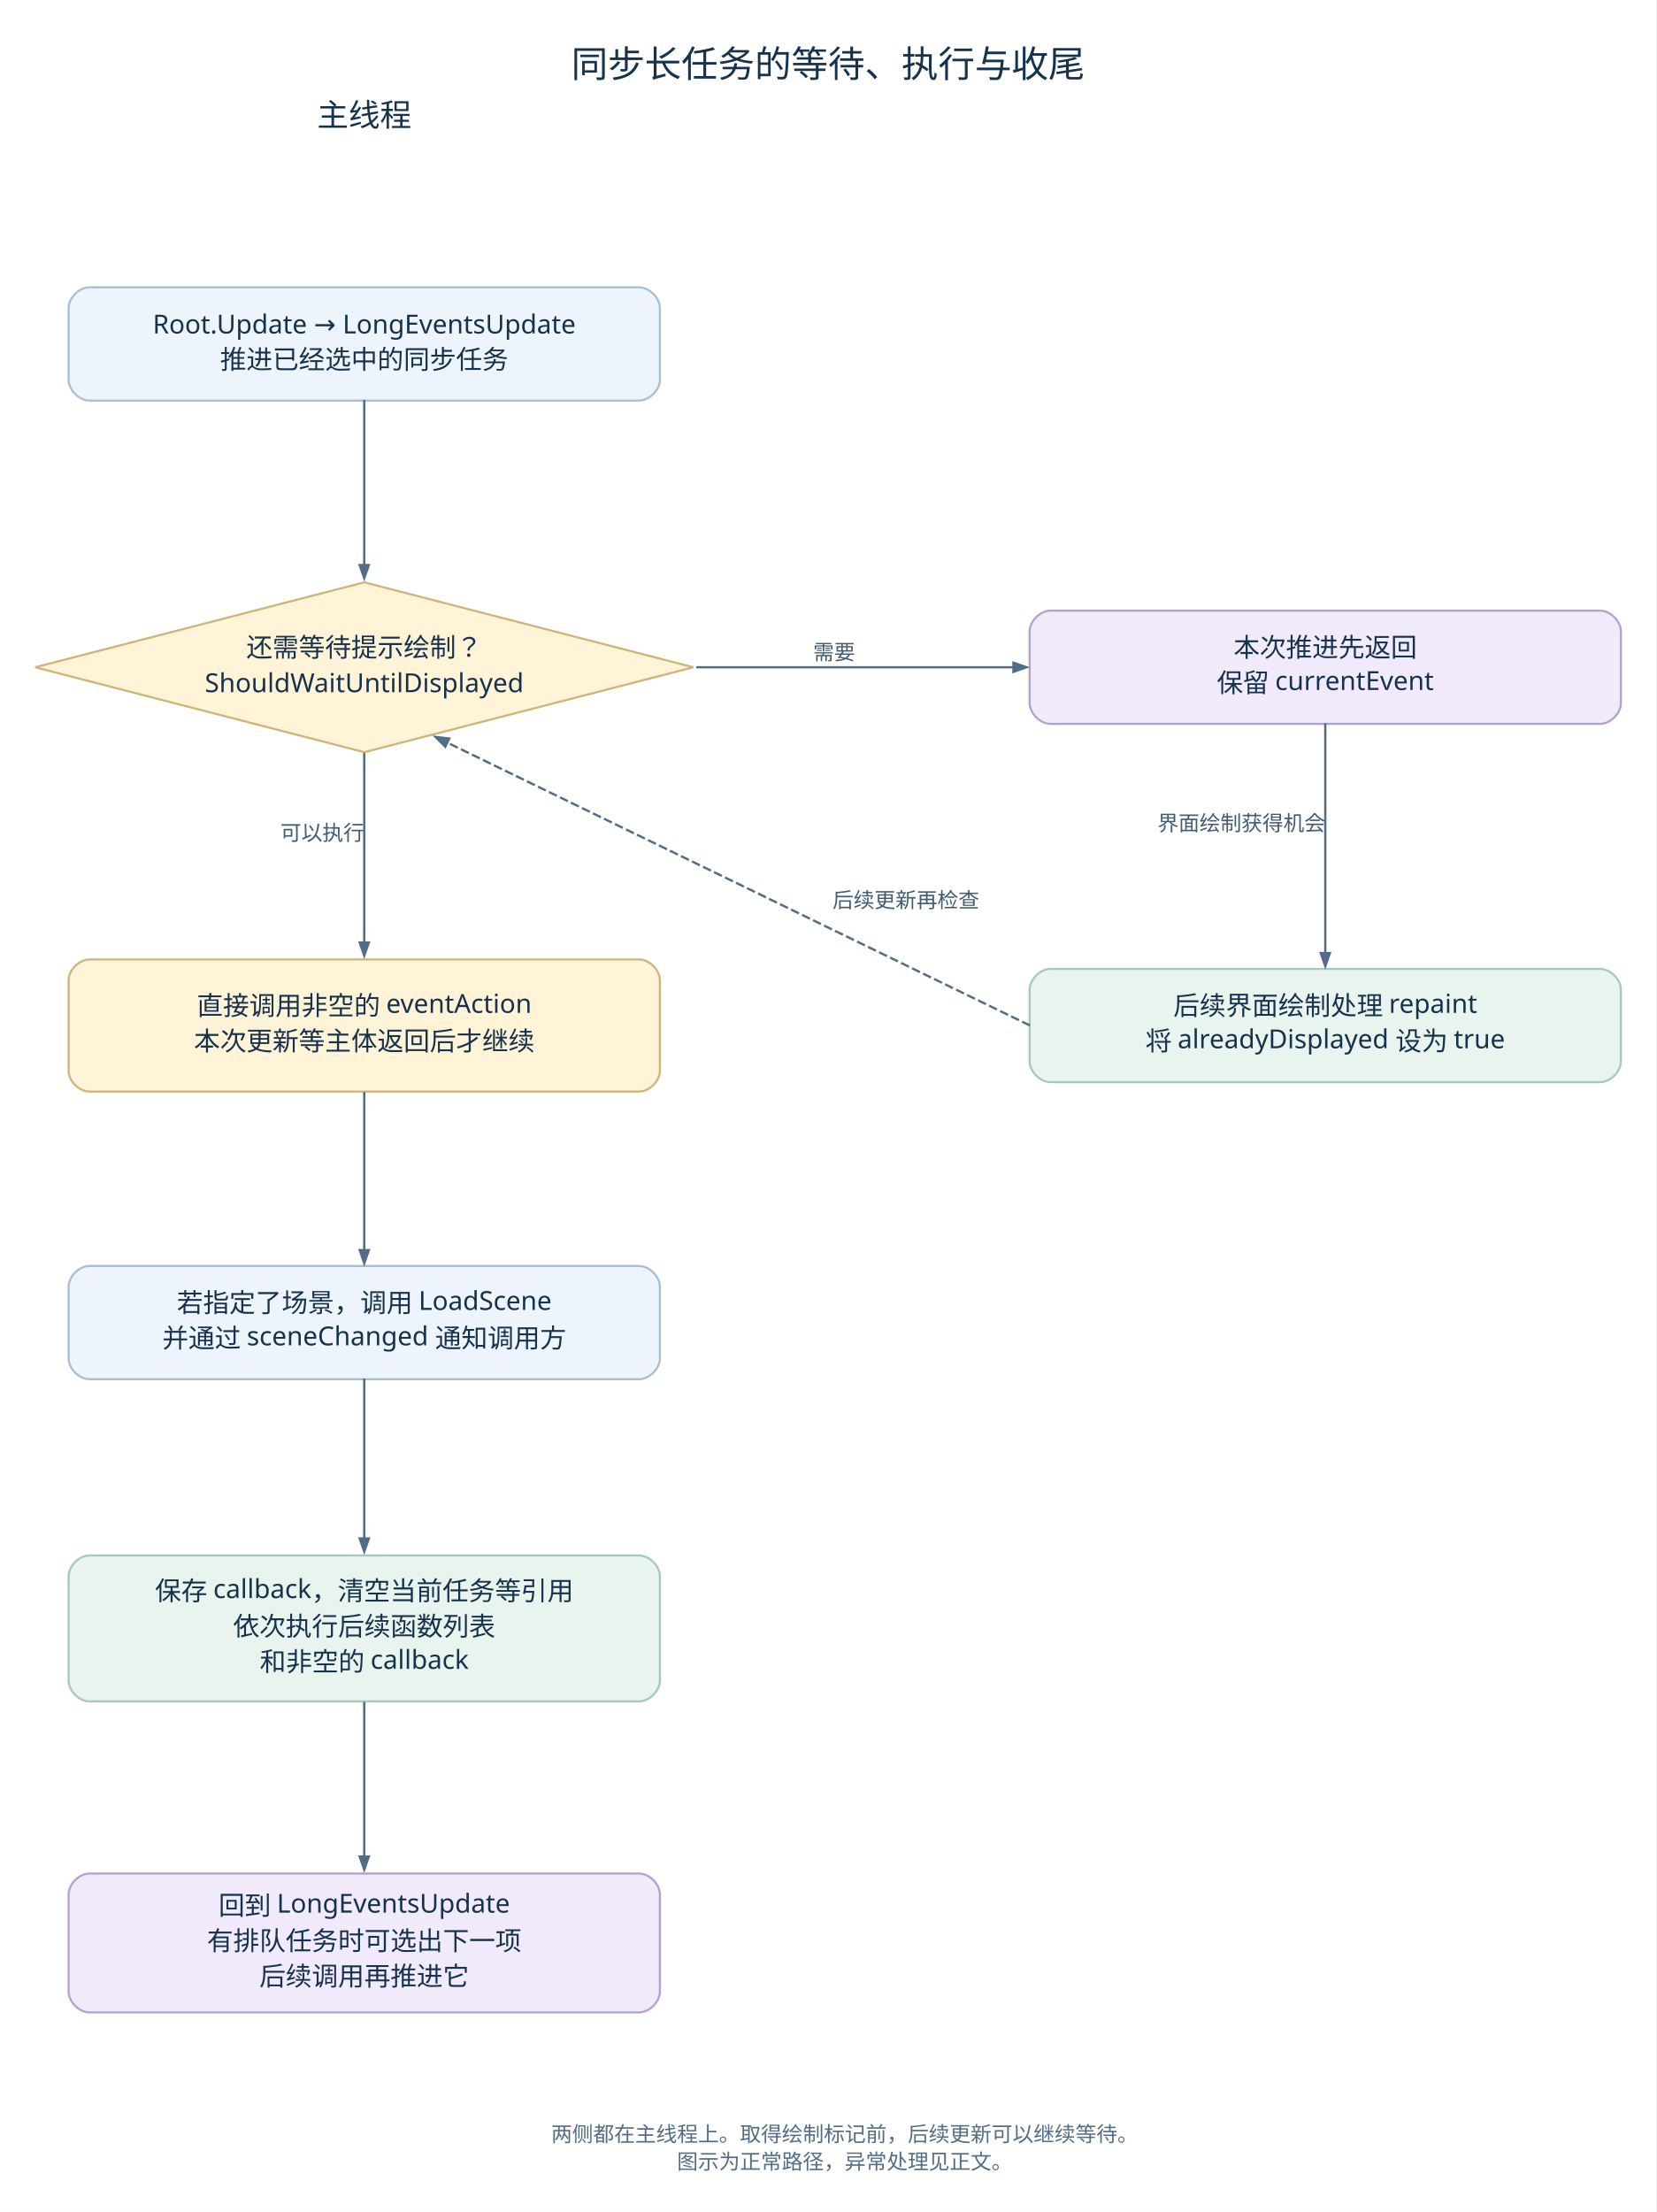
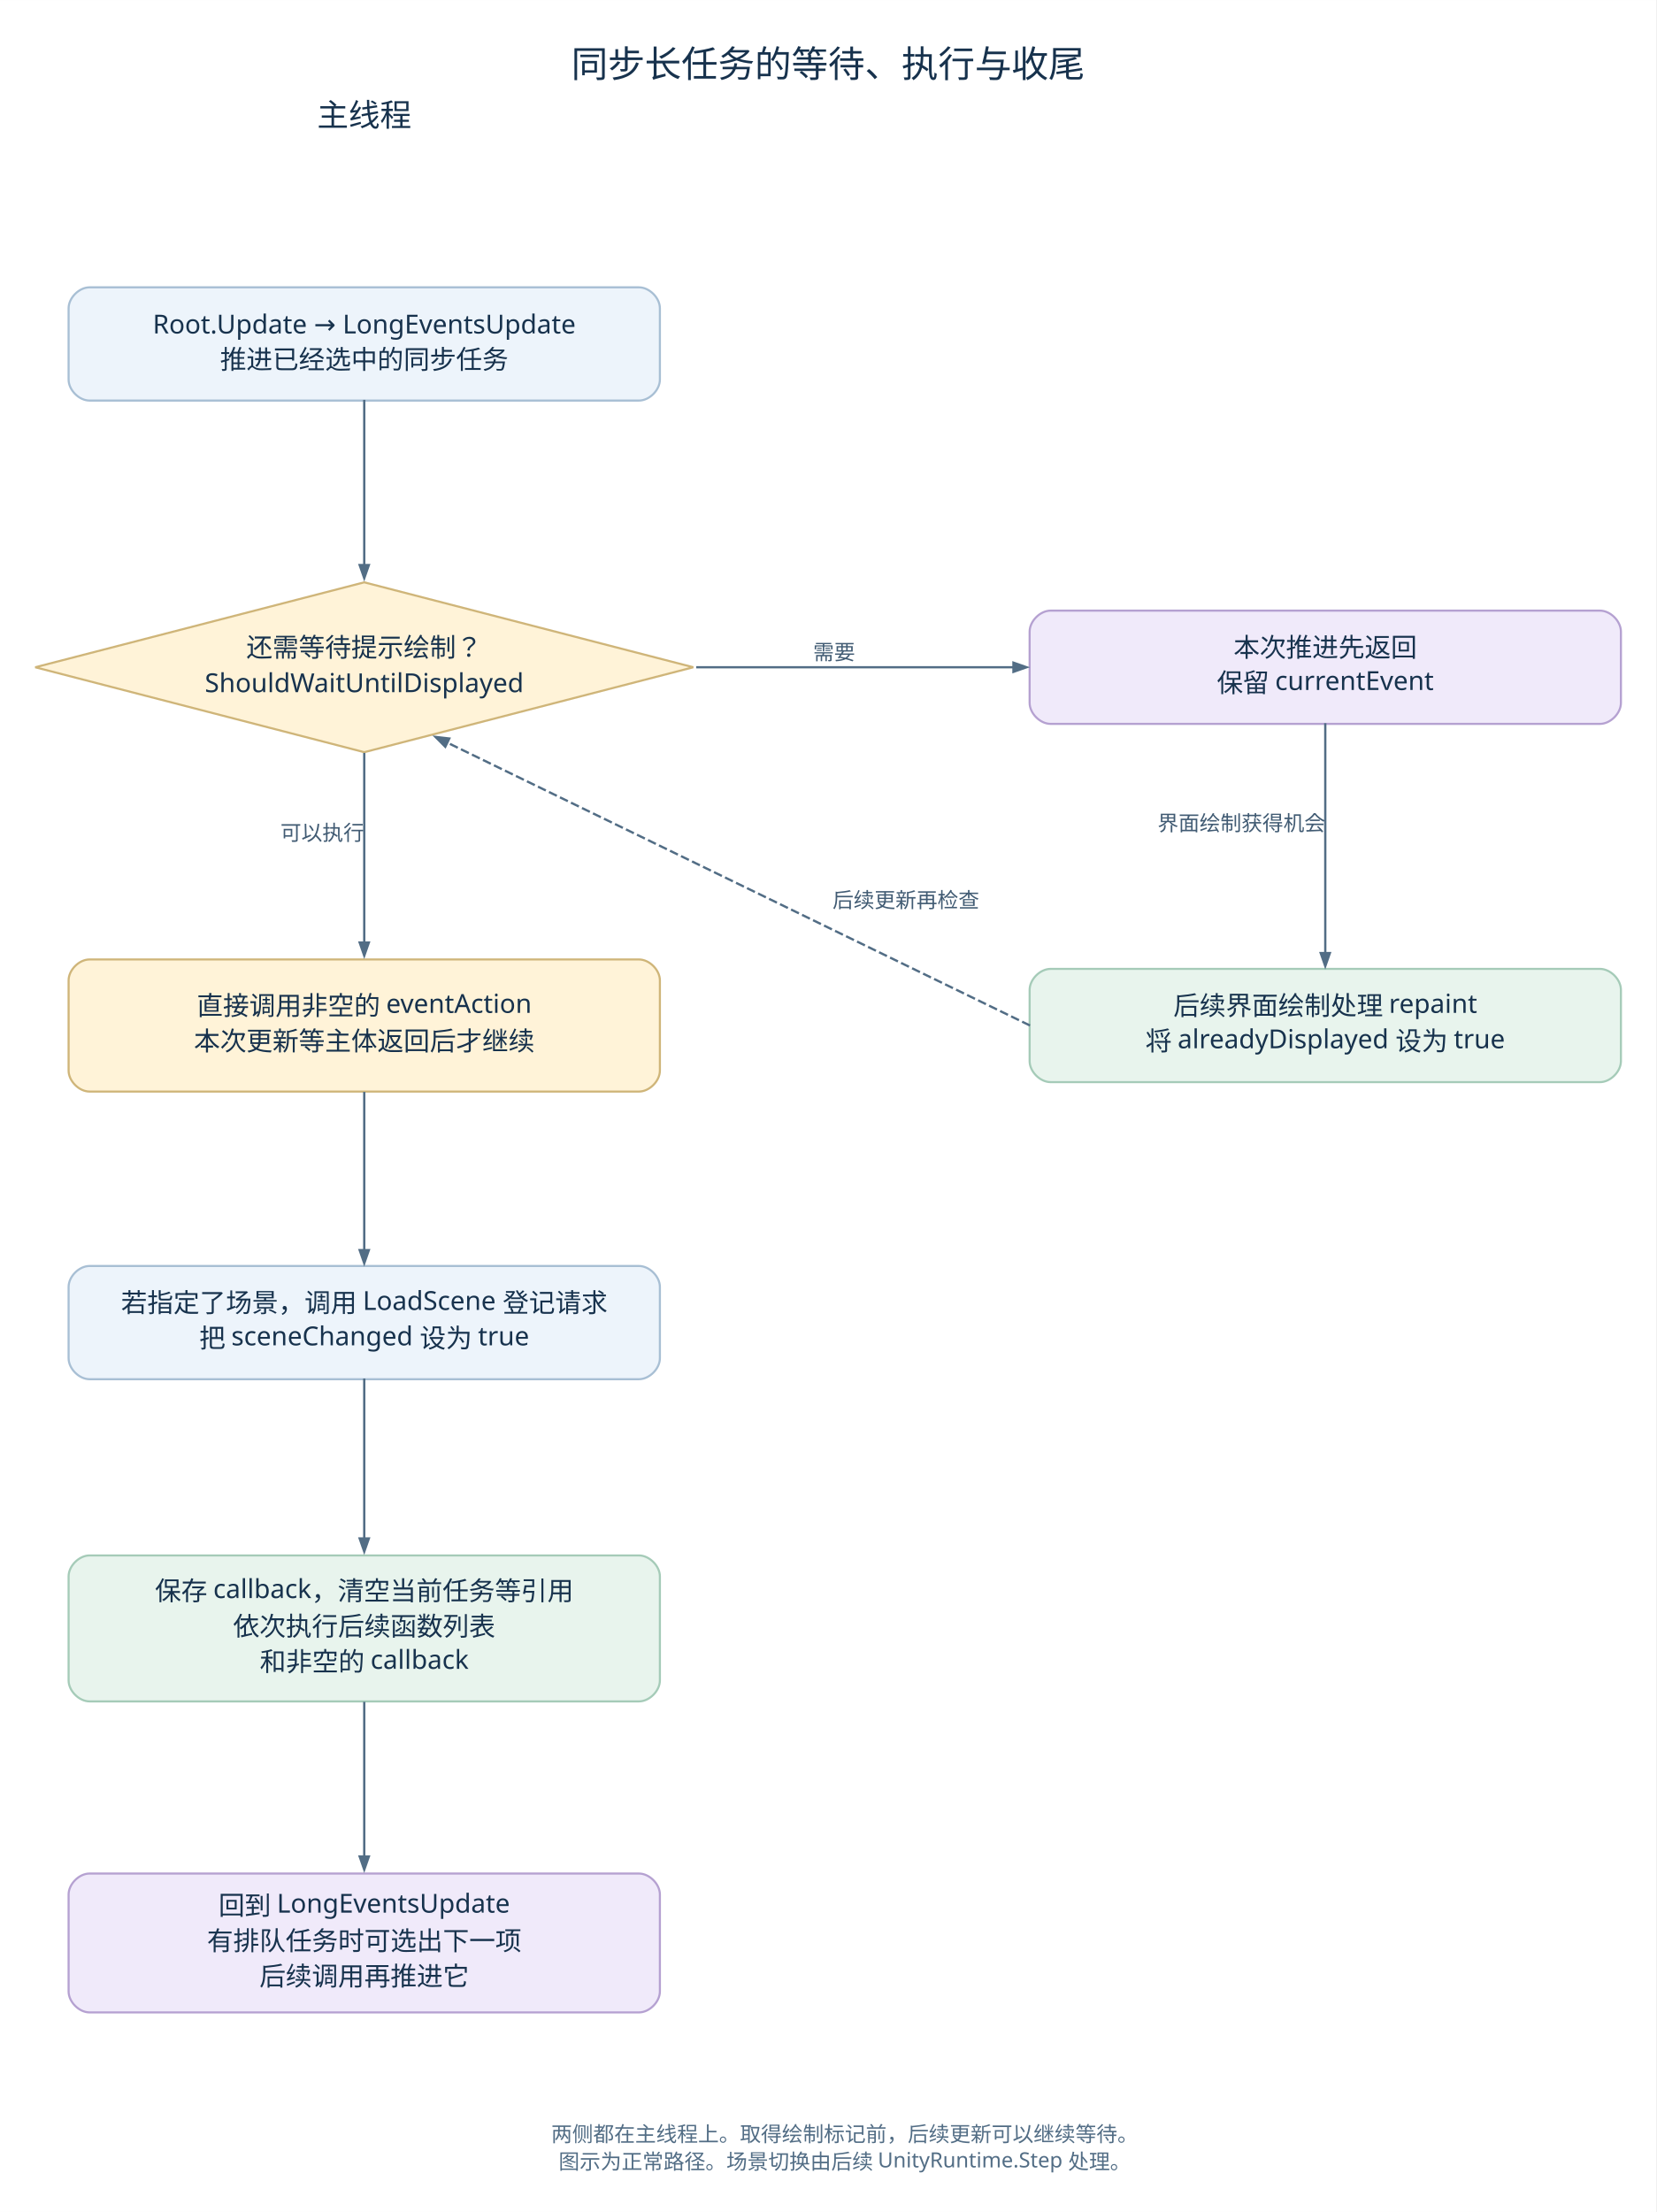
<svg xmlns="http://www.w3.org/2000/svg" width="948pt" height="1266pt" viewBox="0.00 0.00 947.82 1265.70">
  <g id="graph0" class="graph" transform="scale(1 1) rotate(0) translate(20.16 1245.54)">
    <polygon fill="white" stroke="none" points="-20.16,20.16 -20.16,-1245.54 927.66,-1245.54 927.66,20.16 -20.16,20.16" />
    <text text-anchor="middle" x="453.75" y="-1201.42" font-family="Microsoft YaHei" font-size="21.00" fill="#17324d">同步长任务的等待、执行与收尾</text>
    <g id="node1" class="node">
      <text text-anchor="middle" x="188.3" y="-1173.28" font-family="Microsoft YaHei" font-size="18.00" fill="#17324d">主线程</text>
    </g>
    <g id="node2" class="node">
      <path fill="#edf4fb" stroke="#a8bfd4" stroke-width="1.2" d="M345.5,-1081.15C345.5,-1081.15 31.1,-1081.15 31.1,-1081.15 25.1,-1081.15 19.1,-1075.15 19.1,-1069.15 19.1,-1069.15 19.1,-1028.35 19.1,-1028.35 19.1,-1022.35 25.1,-1016.35 31.1,-1016.35 31.1,-1016.35 345.5,-1016.35 345.5,-1016.35 351.5,-1016.35 357.5,-1022.35 357.5,-1028.35 357.5,-1028.35 357.5,-1069.15 357.5,-1069.15 357.5,-1075.15 351.5,-1081.15 345.5,-1081.15" />
      <text text-anchor="middle" x="188.3" y="-1054.75" font-family="Microsoft YaHei" font-size="15.00" fill="#17324d">Root.Update → LongEventsUpdate</text>
      <text text-anchor="middle" x="188.3" y="-1034.5" font-family="Microsoft YaHei" font-size="15.00" fill="#17324d">推进已经选中的同步任务</text>
    </g>
    <g id="node3" class="node">
      <polygon fill="#fff3d8" stroke="#cfb579" stroke-width="1.2" points="188.3,-912.35 0,-863.75 188.3,-815.15 376.61,-863.75 188.3,-912.35" />
      <text text-anchor="middle" x="188.3" y="-869.75" font-family="Microsoft YaHei" font-size="15.00" fill="#17324d">还需等待提示绘制？</text>
      <text text-anchor="middle" x="188.3" y="-849.5" font-family="Microsoft YaHei" font-size="15.00" fill="#17324d">ShouldWaitUntilDisplayed</text>
    </g>
    <g id="edge1" class="edge">
      <path fill="none" stroke="#526d85" stroke-width="1.3" d="M188.3,-1016.75C188.3,-1016.75 188.3,-947.43 188.3,-921.98" />
      <polygon fill="#526d85" stroke="#526d85" stroke-width="1.3" points="190.93,-922.22 188.3,-914.72 185.68,-922.22 190.93,-922.22" />
    </g>
    <g id="node4" class="node">
      <path fill="#f0eafa" stroke="#b5a1d1" stroke-width="1.2" d="M895.5,-896.15C895.5,-896.15 581.1,-896.15 581.1,-896.15 575.1,-896.15 569.1,-890.15 569.1,-884.15 569.1,-884.15 569.1,-843.35 569.1,-843.35 569.1,-837.35 575.1,-831.35 581.1,-831.35 581.1,-831.35 895.5,-831.35 895.5,-831.35 901.5,-831.35 907.5,-837.35 907.5,-843.35 907.5,-843.35 907.5,-884.15 907.5,-884.15 907.5,-890.15 901.5,-896.15 895.5,-896.15" />
      <text text-anchor="middle" x="738.3" y="-869.75" font-family="Microsoft YaHei" font-size="15.00" fill="#17324d">本次推进先返回</text>
      <text text-anchor="middle" x="738.3" y="-849.5" font-family="Microsoft YaHei" font-size="15.00" fill="#17324d">保留 currentEvent</text>
    </g>
    <g id="edge2" class="edge">
      <path fill="none" stroke="#526d85" stroke-width="1.3" d="M378.3,-863.75C378.3,-863.75 521.94,-863.75 560.09,-863.75" />
      <polygon fill="#526d85" stroke="#526d85" stroke-width="1.3" points="559.84,-866.38 567.34,-863.75 559.84,-861.13 559.84,-866.38" />
      <text text-anchor="middle" x="457.2" y="-868.1" font-family="Microsoft YaHei" font-size="12.00" fill="#415b73">需要</text>
    </g>
    <g id="node6" class="node">
      <path fill="#fff3d8" stroke="#cfb579" stroke-width="1.2" d="M345.5,-696.55C345.5,-696.55 31.1,-696.55 31.1,-696.55 25.1,-696.55 19.1,-690.55 19.1,-684.55 19.1,-684.55 19.1,-632.95 19.1,-632.95 19.1,-626.95 25.1,-620.95 31.1,-620.95 31.1,-620.95 345.5,-620.95 345.5,-620.95 351.5,-620.95 357.5,-626.95 357.5,-632.95 357.5,-632.95 357.5,-684.55 357.5,-684.55 357.5,-690.55 351.5,-696.55 345.5,-696.55" />
      <text text-anchor="middle" x="188.3" y="-664.75" font-family="Microsoft YaHei" font-size="15.00" fill="#17324d">直接调用非空的 eventAction</text>
      <text text-anchor="middle" x="188.3" y="-644.5" font-family="Microsoft YaHei" font-size="15.00" fill="#17324d">本次更新等主体返回后才继续</text>
    </g>
    <g id="edge5" class="edge">
      <path fill="none" stroke="#526d85" stroke-width="1.3" d="M188.3,-814.75C188.3,-814.75 188.3,-733.83 188.3,-706.01" />
      <polygon fill="#526d85" stroke="#526d85" stroke-width="1.3" points="190.93,-706.22 188.3,-698.72 185.68,-706.22 190.93,-706.22" />
      <text text-anchor="middle" x="164.3" y="-764.73" font-family="Microsoft YaHei" font-size="12.00" fill="#415b73">可以执行</text>
    </g>
    <g id="node5" class="node">
      <path fill="#e8f4ed" stroke="#a5cbb8" stroke-width="1.2" d="M895.5,-691.15C895.5,-691.15 581.1,-691.15 581.1,-691.15 575.1,-691.15 569.1,-685.15 569.1,-679.15 569.1,-679.15 569.1,-638.35 569.1,-638.35 569.1,-632.35 575.1,-626.35 581.1,-626.35 581.1,-626.35 895.5,-626.35 895.5,-626.35 901.5,-626.35 907.5,-632.35 907.5,-638.35 907.5,-638.35 907.5,-679.15 907.5,-679.15 907.5,-685.15 901.5,-691.15 895.5,-691.15" />
      <text text-anchor="middle" x="738.3" y="-664.75" font-family="Microsoft YaHei" font-size="15.00" fill="#17324d">后续界面绘制处理 repaint</text>
      <text text-anchor="middle" x="738.3" y="-644.5" font-family="Microsoft YaHei" font-size="15.00" fill="#17324d">将 alreadyDisplayed 设为 true</text>
    </g>
    <g id="edge3" class="edge">
      <path fill="none" stroke="#526d85" stroke-width="1.3" d="M738.3,-831.75C738.3,-831.75 738.3,-731.37 738.3,-700" />
      <polygon fill="#526d85" stroke="#526d85" stroke-width="1.3" points="740.93,-700.22 738.3,-692.72 735.68,-700.22 740.93,-700.22" />
      <text text-anchor="middle" x="690.3" y="-770.23" font-family="Microsoft YaHei" font-size="12.00" fill="#415b73">界面绘制获得机会</text>
    </g>
    <g id="edge4" class="edge">
      <path fill="none" stroke="#526d85" stroke-width="1.3" stroke-dasharray="5,2" d="M569.3,-658.75C569.3,-658.75 288.42,-795.08 235.76,-820.65" />
      <polygon fill="#526d85" stroke="#526d85" stroke-width="1.3" points="234.68,-818.25 229.07,-823.89 236.97,-822.98 234.68,-818.25" />
    </g>
    <g id="node7" class="node">
      <path fill="#edf4fb" stroke="#a8bfd4" stroke-width="1.2" d="M345.5,-521.15C345.5,-521.15 31.1,-521.15 31.1,-521.15 25.1,-521.15 19.1,-515.15 19.1,-509.15 19.1,-509.15 19.1,-468.35 19.1,-468.35 19.1,-462.35 25.1,-456.35 31.1,-456.35 31.1,-456.35 345.5,-456.35 345.5,-456.35 351.5,-456.35 357.5,-462.35 357.5,-468.35 357.5,-468.35 357.5,-509.15 357.5,-509.15 357.5,-515.15 351.5,-521.15 345.5,-521.15" />
-       <text text-anchor="middle" x="188.3" y="-494.75" font-family="Microsoft YaHei" font-size="15.00" fill="#17324d">若指定了场景，调用 LoadScene</text>
-       <text text-anchor="middle" x="188.3" y="-474.5" font-family="Microsoft YaHei" font-size="15.00" fill="#17324d">并通过 sceneChanged 通知调用方</text>
+       <text text-anchor="middle" x="188.3" y="-494.75" font-family="Microsoft YaHei" font-size="15.00" fill="#17324d">若指定了场景，调用 LoadScene 登记请求</text>
+       <text text-anchor="middle" x="188.3" y="-474.5" font-family="Microsoft YaHei" font-size="15.00" fill="#17324d">把 sceneChanged 设为 true</text>
    </g>
    <g id="edge6" class="edge">
      <path fill="none" stroke="#526d85" stroke-width="1.3" d="M188.3,-620.75C188.3,-620.75 188.3,-554.73 188.3,-529.98" />
      <polygon fill="#526d85" stroke="#526d85" stroke-width="1.3" points="190.93,-530.22 188.3,-522.72 185.68,-530.22 190.93,-530.22" />
    </g>
    <g id="node8" class="node">
      <path fill="#e8f4ed" stroke="#a5cbb8" stroke-width="1.2" d="M345.5,-355.51C345.5,-355.51 31.1,-355.51 31.1,-355.51 25.1,-355.51 19.1,-349.51 19.1,-343.51 19.1,-343.51 19.1,-283.99 19.1,-283.99 19.1,-277.99 25.1,-271.99 31.1,-271.99 31.1,-271.99 345.5,-271.99 345.5,-271.99 351.5,-271.99 357.5,-277.99 357.5,-283.99 357.5,-283.99 357.5,-343.51 357.5,-343.51 357.5,-349.51 351.5,-355.51 345.5,-355.51" />
      <text text-anchor="middle" x="188.3" y="-329.88" font-family="Microsoft YaHei" font-size="15.00" fill="#17324d">保存 callback，清空当前任务等引用</text>
      <text text-anchor="middle" x="188.3" y="-309.62" font-family="Microsoft YaHei" font-size="15.00" fill="#17324d">依次执行后续函数列表</text>
      <text text-anchor="middle" x="188.3" y="-289.38" font-family="Microsoft YaHei" font-size="15.00" fill="#17324d">和非空的 callback</text>
    </g>
    <g id="edge7" class="edge">
      <path fill="none" stroke="#526d85" stroke-width="1.3" d="M188.3,-456.75C188.3,-456.75 188.3,-390.07 188.3,-365.07" />
      <polygon fill="#526d85" stroke="#526d85" stroke-width="1.3" points="190.93,-365.22 188.3,-357.72 185.68,-365.22 190.93,-365.22" />
    </g>
    <g id="node9" class="node">
      <path fill="#f0eafa" stroke="#b5a1d1" stroke-width="1.2" d="M345.5,-173.49C345.5,-173.49 31.1,-173.49 31.1,-173.49 25.1,-173.49 19.1,-167.49 19.1,-161.49 19.1,-161.49 19.1,-106.02 19.1,-106.02 19.1,-100.02 25.1,-94.02 31.1,-94.02 31.1,-94.02 345.5,-94.02 345.5,-94.02 351.5,-94.02 357.5,-100.02 357.5,-106.02 357.5,-106.02 357.5,-161.49 357.5,-161.49 357.5,-167.49 351.5,-173.49 345.5,-173.49" />
      <text text-anchor="middle" x="188.3" y="-149.88" font-family="Microsoft YaHei" font-size="15.00" fill="#17324d">回到 LongEventsUpdate</text>
      <text text-anchor="middle" x="188.3" y="-129.62" font-family="Microsoft YaHei" font-size="15.00" fill="#17324d">有排队任务时可选出下一项</text>
      <text text-anchor="middle" x="188.3" y="-109.38" font-family="Microsoft YaHei" font-size="15.00" fill="#17324d">后续调用再推进它</text>
    </g>
    <g id="edge8" class="edge">
      <path fill="none" stroke="#526d85" stroke-width="1.3" d="M188.3,-271.75C188.3,-271.75 188.3,-207.68 188.3,-183.15" />
      <polygon fill="#526d85" stroke="#526d85" stroke-width="1.3" points="190.93,-183.22 188.3,-175.72 185.68,-183.22 190.93,-183.22" />
    </g>
    <g id="node10" class="node">
      <text text-anchor="middle" x="498.3" y="-726.23" font-family="Microsoft YaHei" font-size="12.00" fill="#415b73">后续更新再检查</text>
    </g>
    <g id="node11" class="node">
      <text text-anchor="middle" x="463.3" y="-20.1" font-family="Microsoft YaHei" font-size="12.00" fill="#526d85">两侧都在主线程上。取得绘制标记前，后续更新可以继续等待。</text>
-       <text text-anchor="middle" x="463.3" y="-4.35" font-family="Microsoft YaHei" font-size="12.00" fill="#526d85">图示为正常路径，异常处理见正文。</text>
+       <text text-anchor="middle" x="463.3" y="-4.35" font-family="Microsoft YaHei" font-size="12.00" fill="#526d85">图示为正常路径。场景切换由后续 UnityRuntime.Step 处理。</text>
    </g>
  </g>
</svg>
